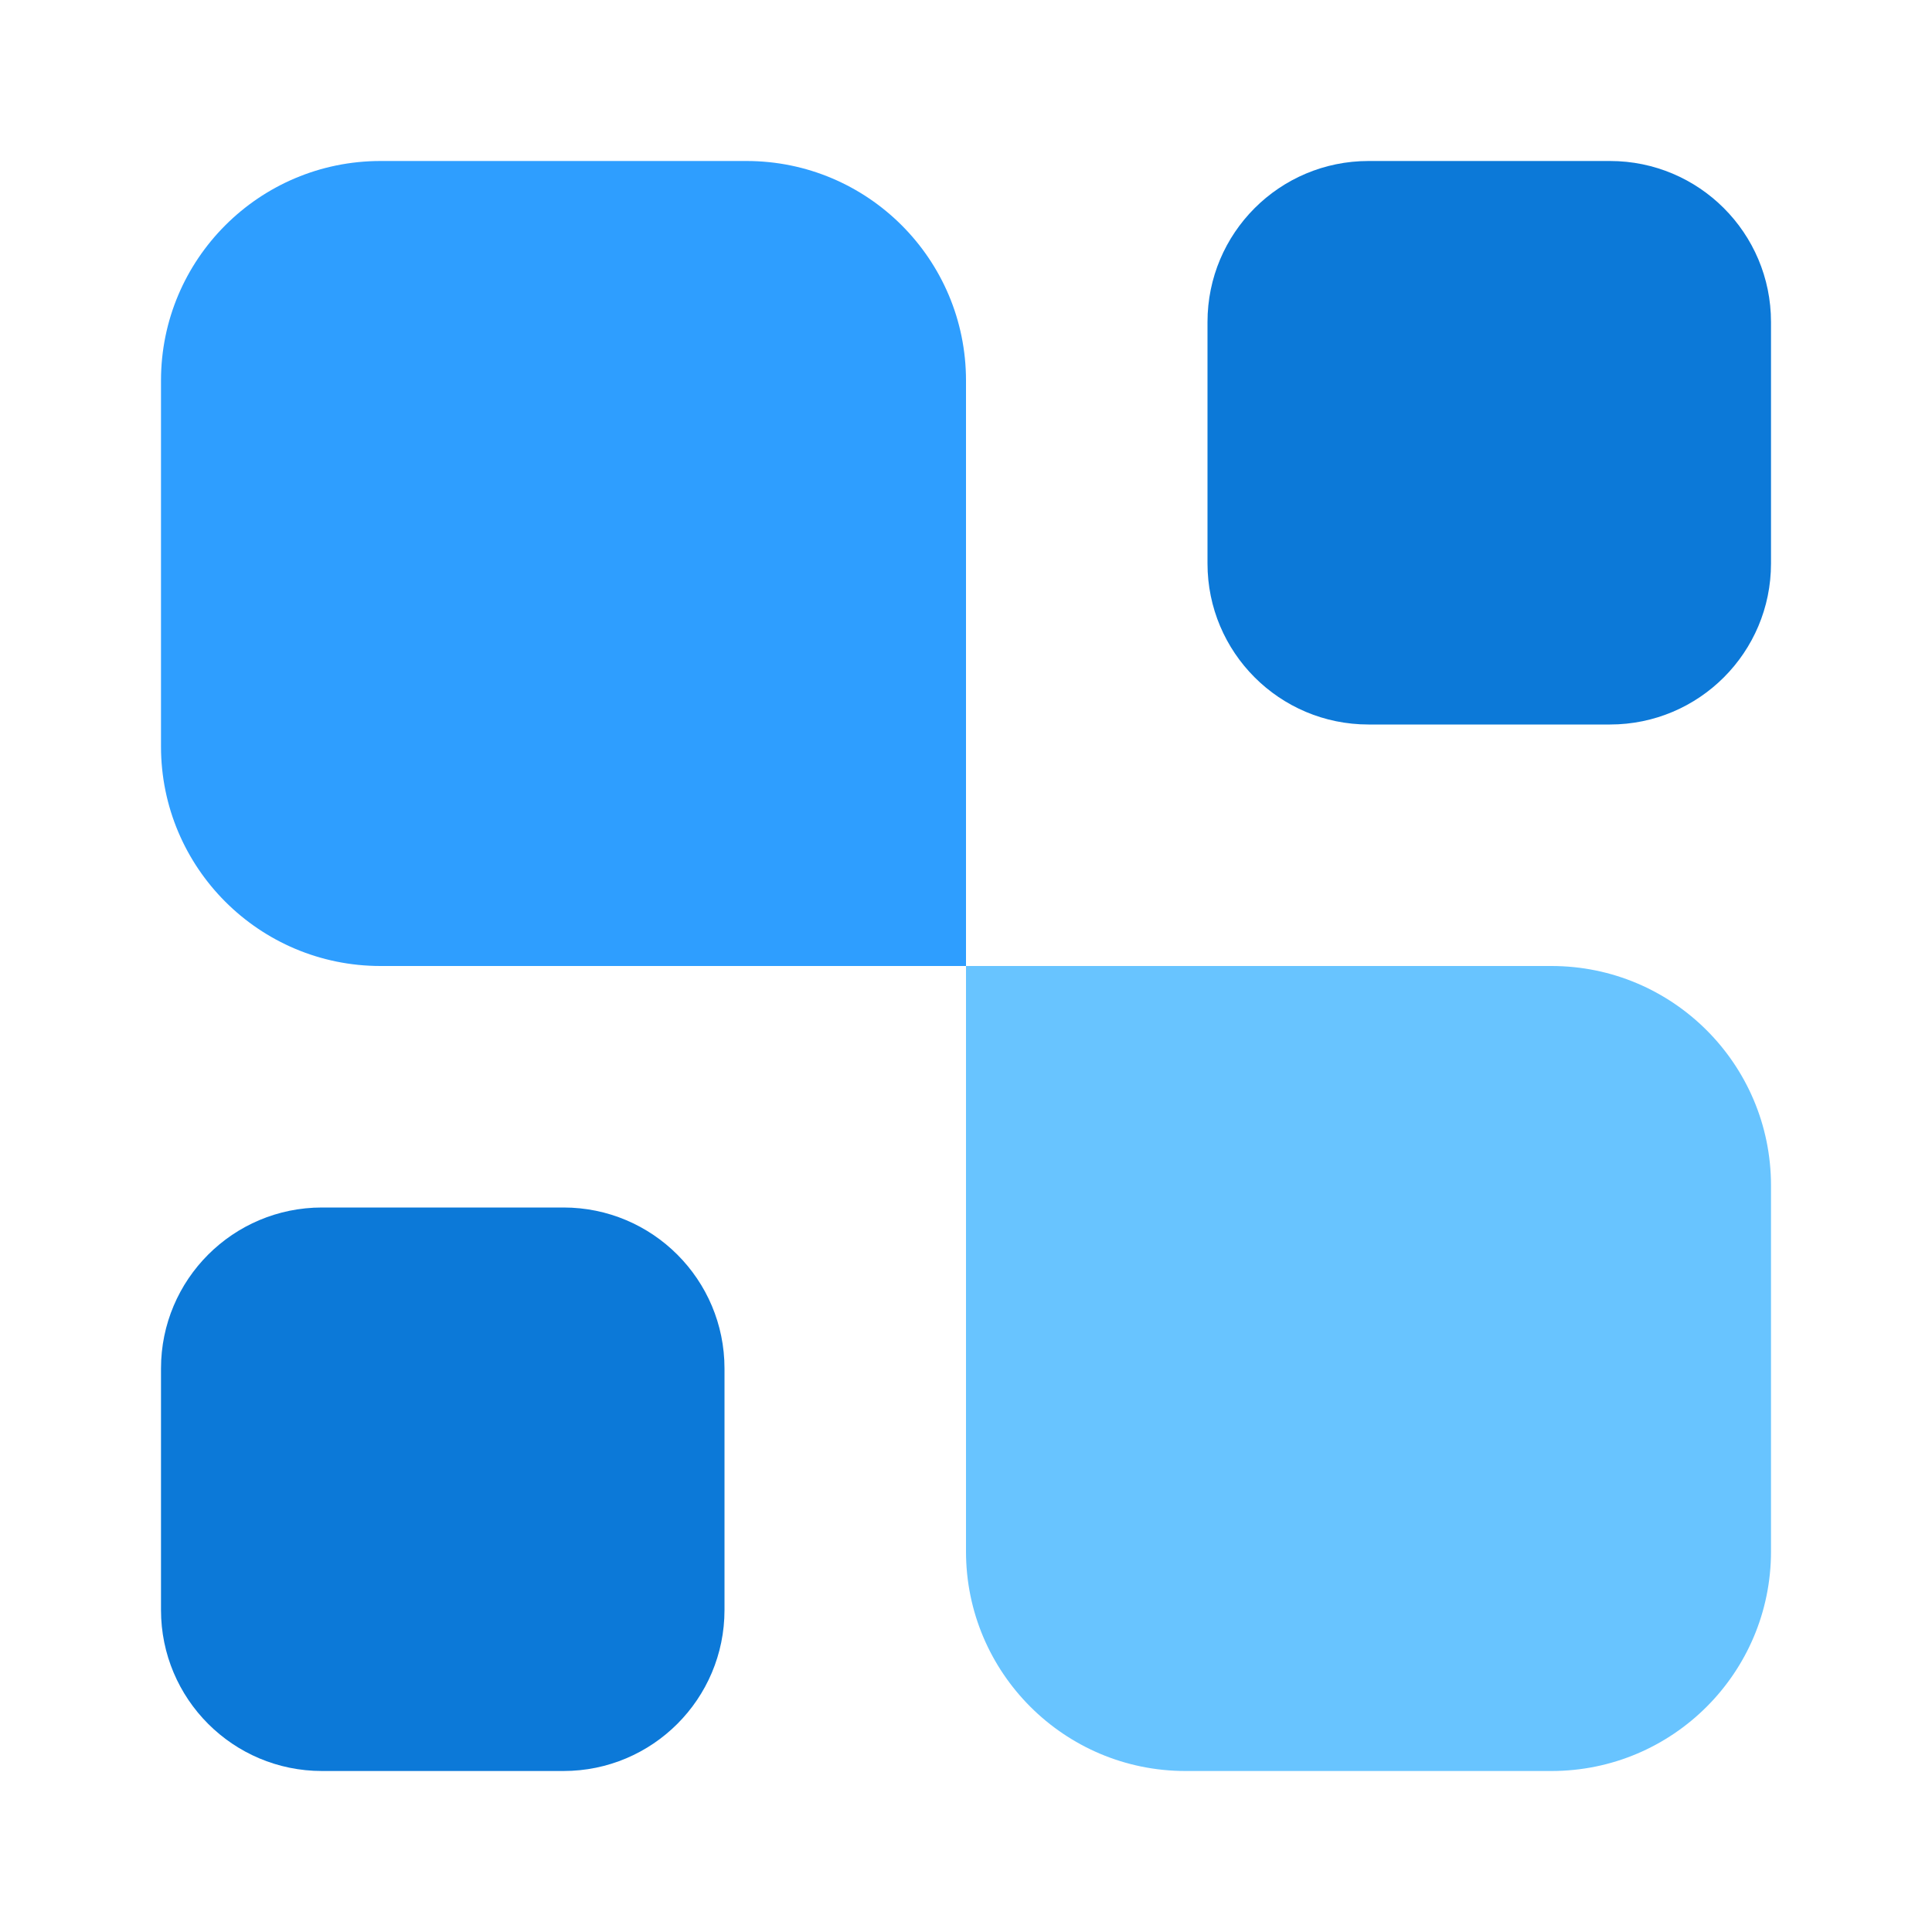
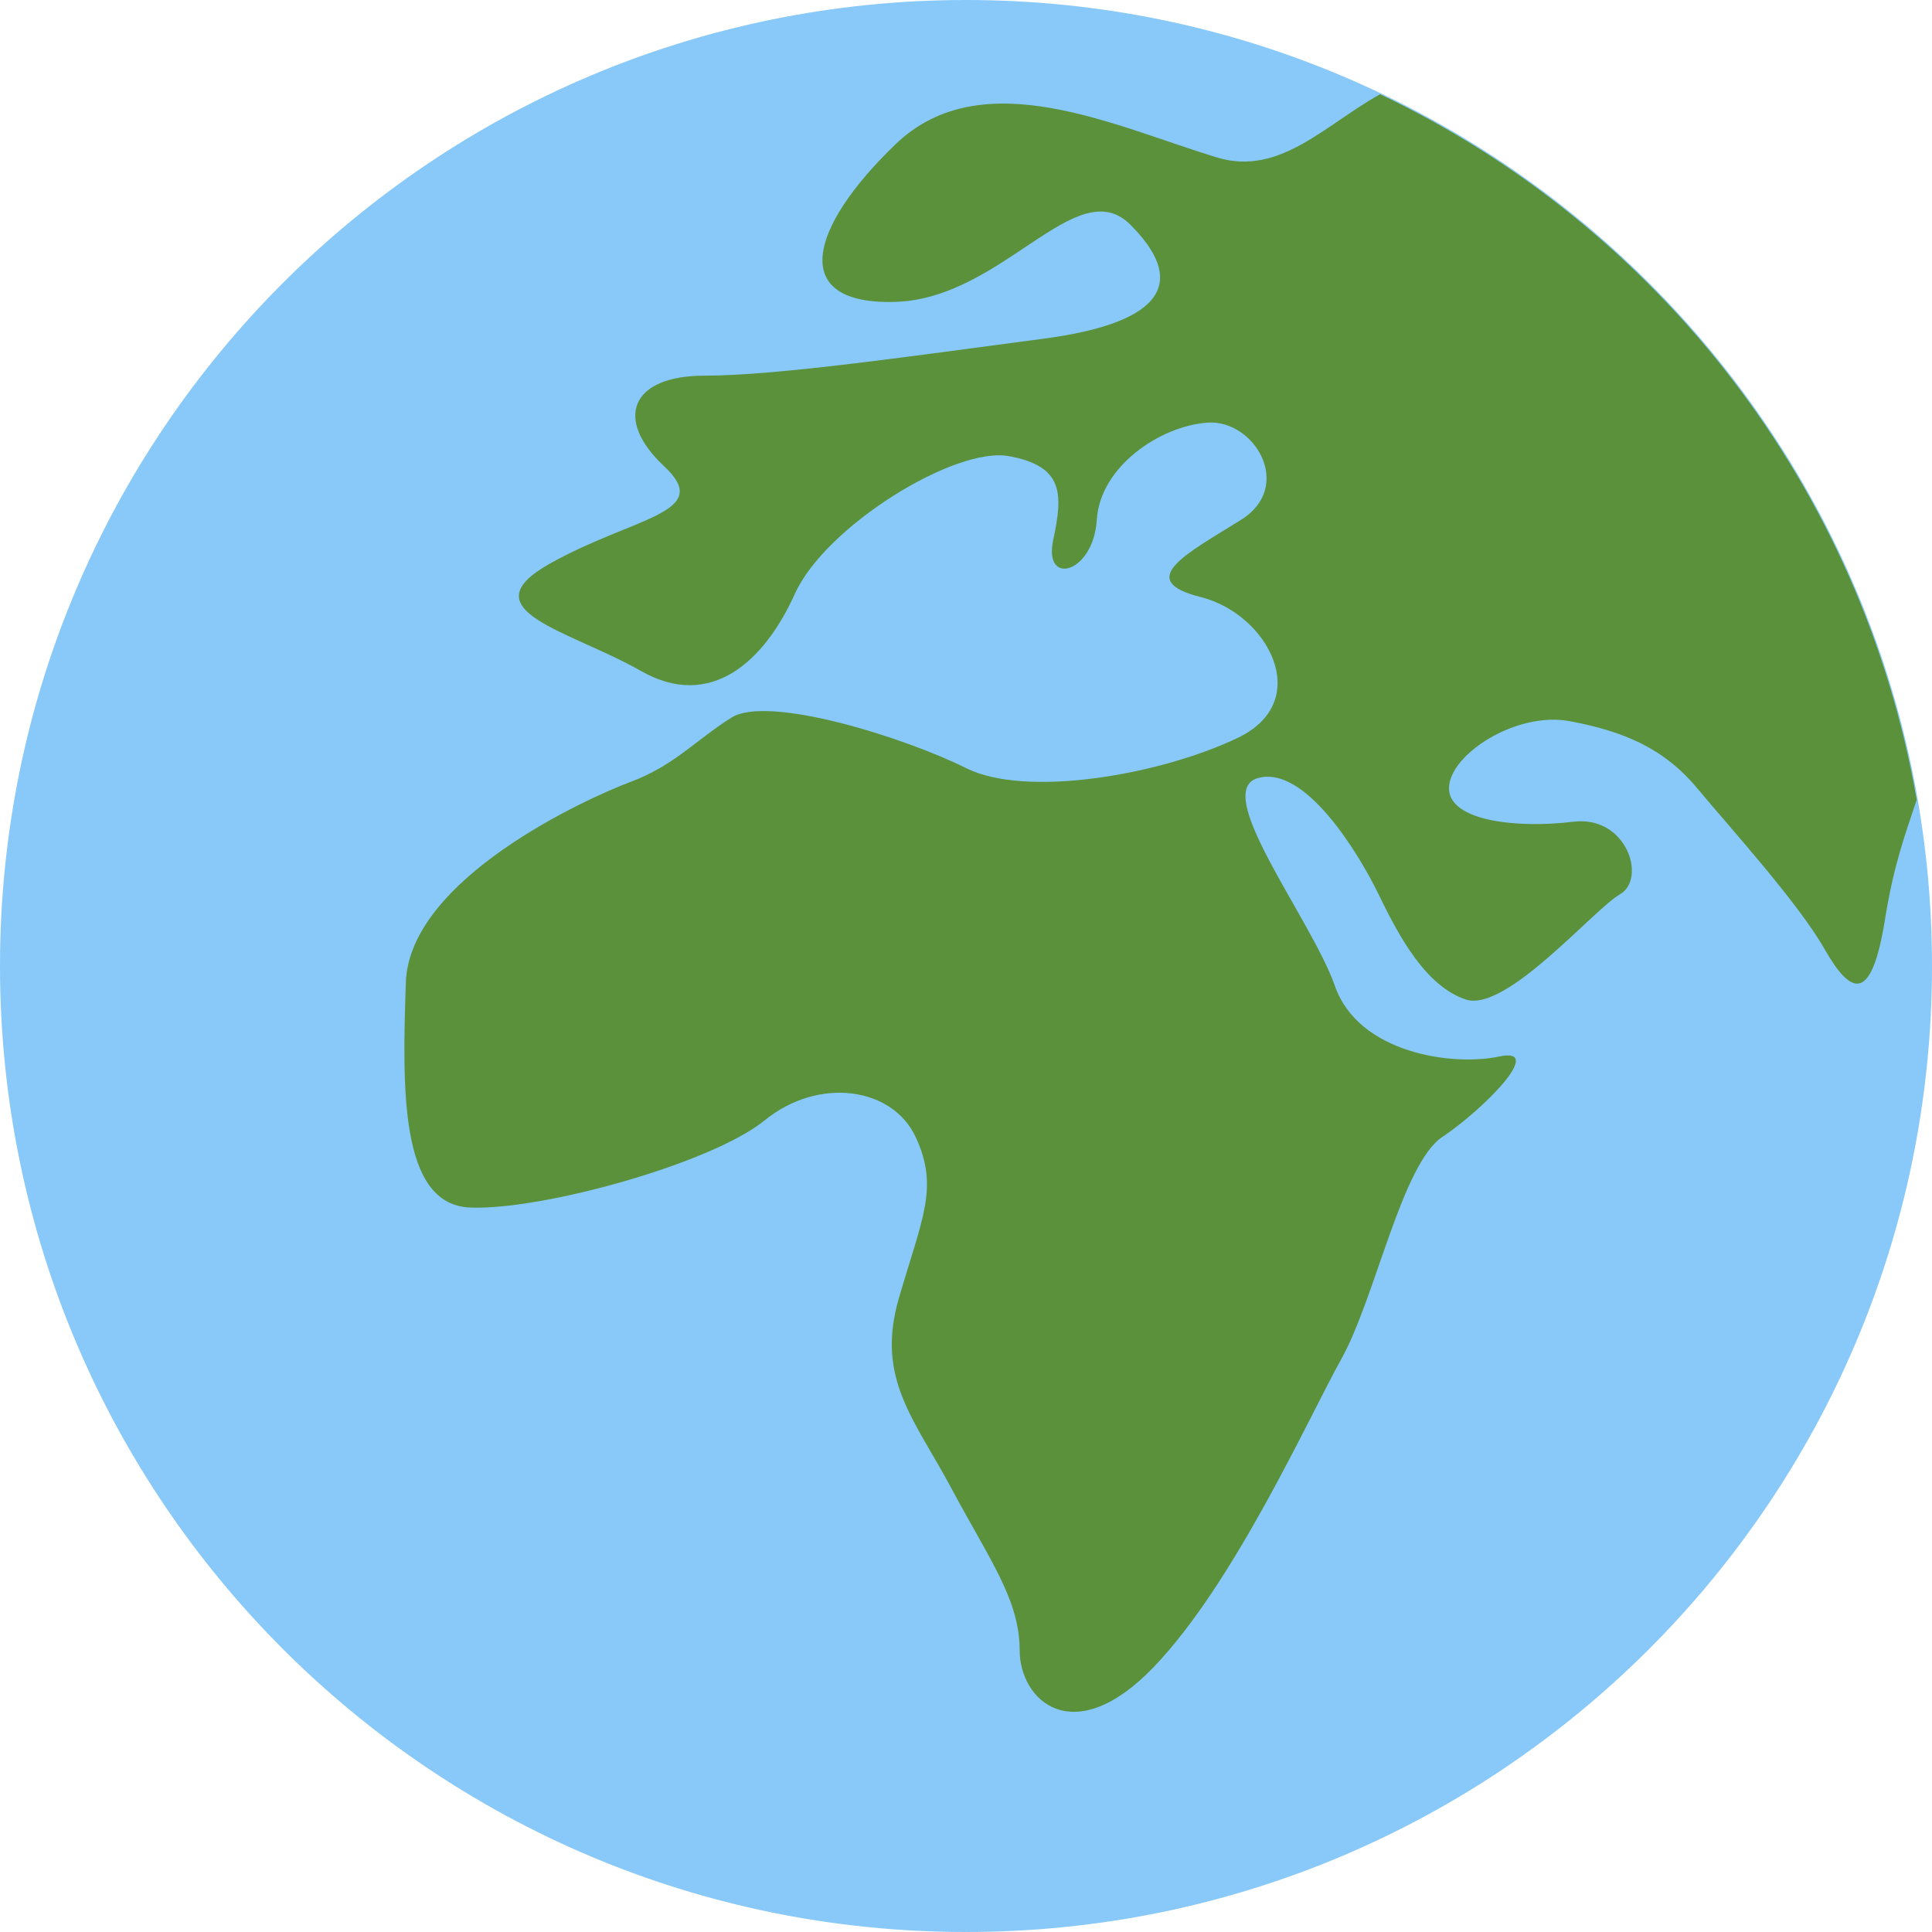
- <svg xmlns="http://www.w3.org/2000/svg" width="24" height="24" viewBox="0 0 24 24" fill="none">
-   <path d="M22 19.273C22 20.779 20.779 22 19.273 22H14.727C13.221 22 12 20.779 12 19.273V12H19.273C20.779 12 22 13.221 22 14.727V19.273Z" fill="#68C4FF" />
-   <path d="M20 2C21.105 2 22 2.895 22 4V7C22 8.105 21.105 9 20 9H17C15.895 9 15 8.105 15 7V4C15 2.895 15.895 2 17 2H20Z" fill="#0C79D8" />
-   <path d="M7 15C8.105 15 9 15.895 9 17V20C9 21.105 8.105 22 7 22H4C2.895 22 2 21.105 2 20V17C2 15.895 2.895 15 4 15H7Z" fill="#0C79D8" />
-   <path d="M12 12H4.727C3.221 12 2 10.779 2 9.273V4.727C2 3.221 3.221 2 4.727 2H9.273C10.779 2 12 3.221 12 4.727V12Z" fill="#2E9EFF" />
+ <svg xmlns="http://www.w3.org/2000/svg" viewBox="0 0 36 36">
+   <circle fill="#88C9F9" cx="18" cy="18" r="18" />
+   <path fill="#5C913B" d="M25.716 1.756c-1.022.568-1.872 1.528-3.028 1.181-1.875-.562-4.375-1.812-6-.25s-2 3 0 2.938 3.375-2.438 4.375-1.438.749 1.813-1.625 2.125S14.5 7 13.125 7s-1.688.812-.75 1.688-.563.937-2.125 1.812.375 1.25 1.688 2 2.312-.188 2.875-1.438 2.981-2.75 3.99-2.562c1.01.188 1.01.688.822 1.562s.75.625.812-.375 1.188-1.75 2.062-1.812 1.625 1.188.625 1.812-2 1.125-.75 1.438 2.125 1.938.688 2.625-3.937 1.125-5.062.562-3.688-1.375-4.375-.938-1.062.89-1.875 1.195c-.812.305-4.125 1.805-4.188 3.743S7.438 22.438 8.75 22.5s4.5-.812 5.5-1.625 2.375-.625 2.812.312.125 1.5-.312 3 .286 2.25.987 3.562c.701 1.312 1.263 2.062 1.263 3s1 1.875 2.5.312 2.875-4.625 3.5-5.75 1.125-3.625 1.875-4.125 1.938-1.688 1.062-1.5-2.625-.062-3.062-1.312-2.312-3.625-1.438-3.875 1.875 1.39 2.25 2.164c.375.774.875 1.711 1.625 1.961s2.375-1.673 2.875-1.961c.5-.289.125-1.476-.875-1.351s-2.312 0-2.312-.624 1.25-1.438 2.25-1.25 1.75.5 2.375 1.25 1.875 2.125 2.375 3 .875 1 1.125-.562c.166-1.038.387-1.609.59-2.222-1.013-5.829-4.82-10.683-9.999-13.148z" />
</svg>
